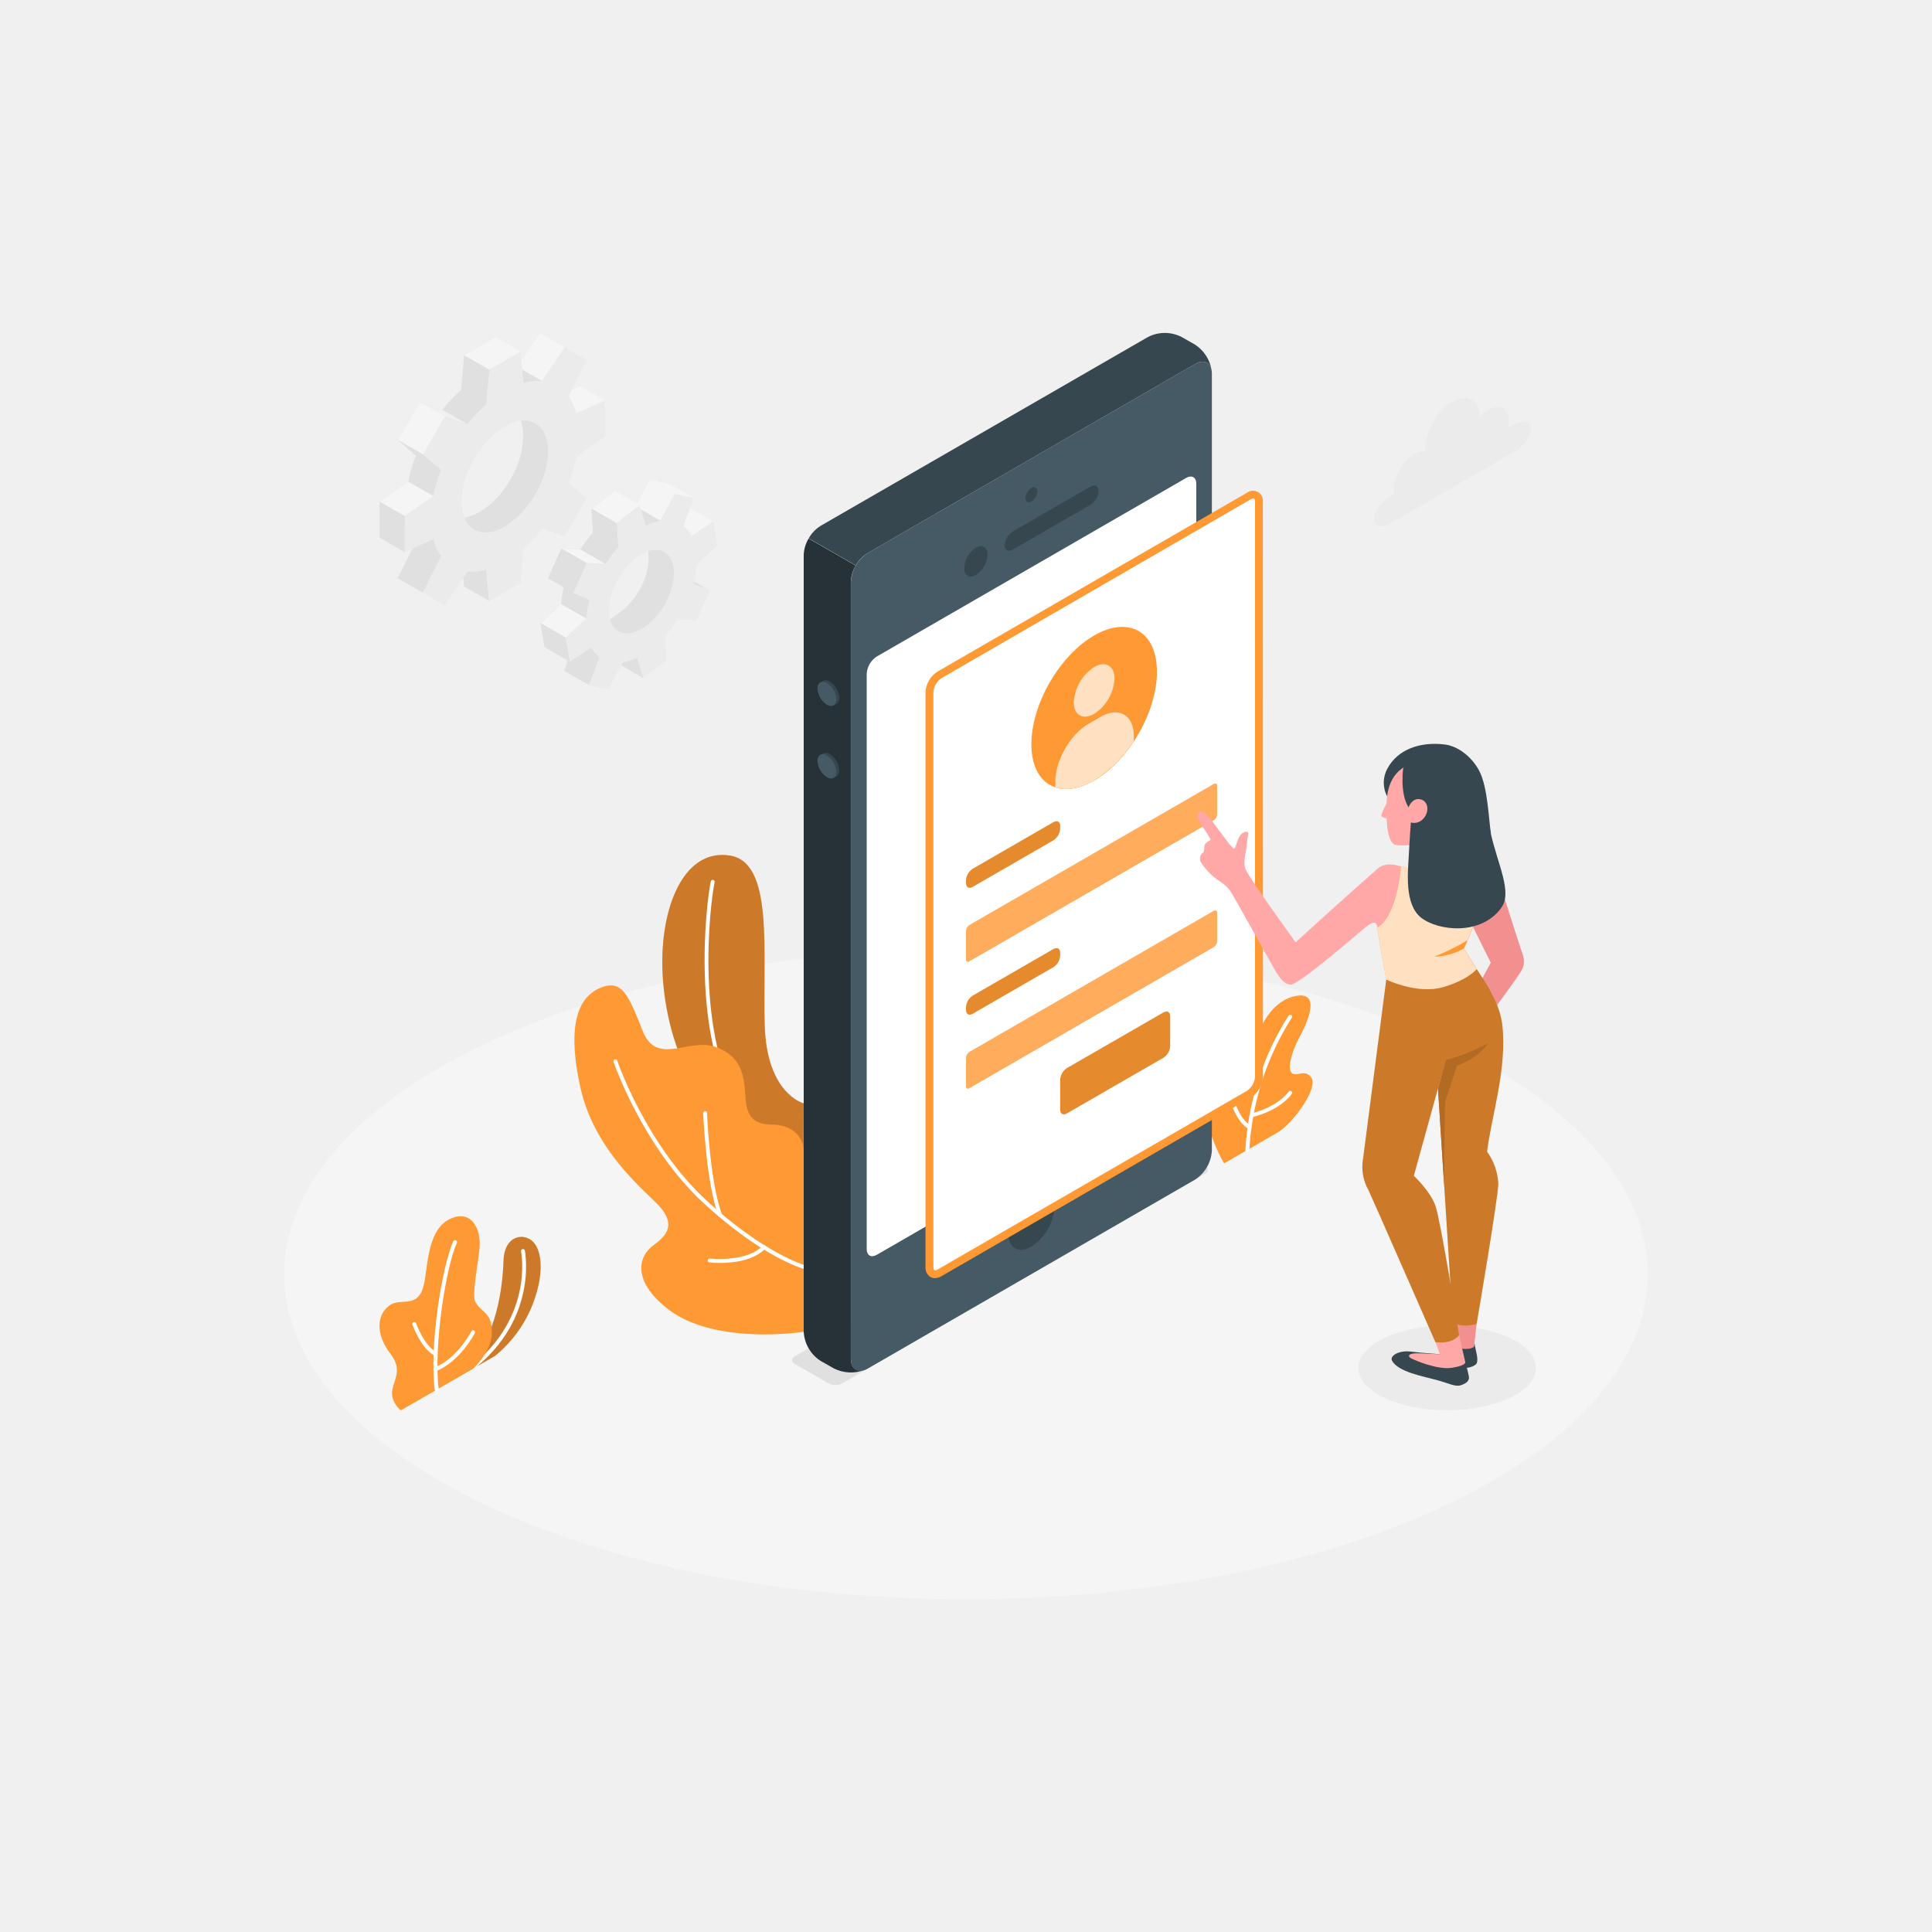
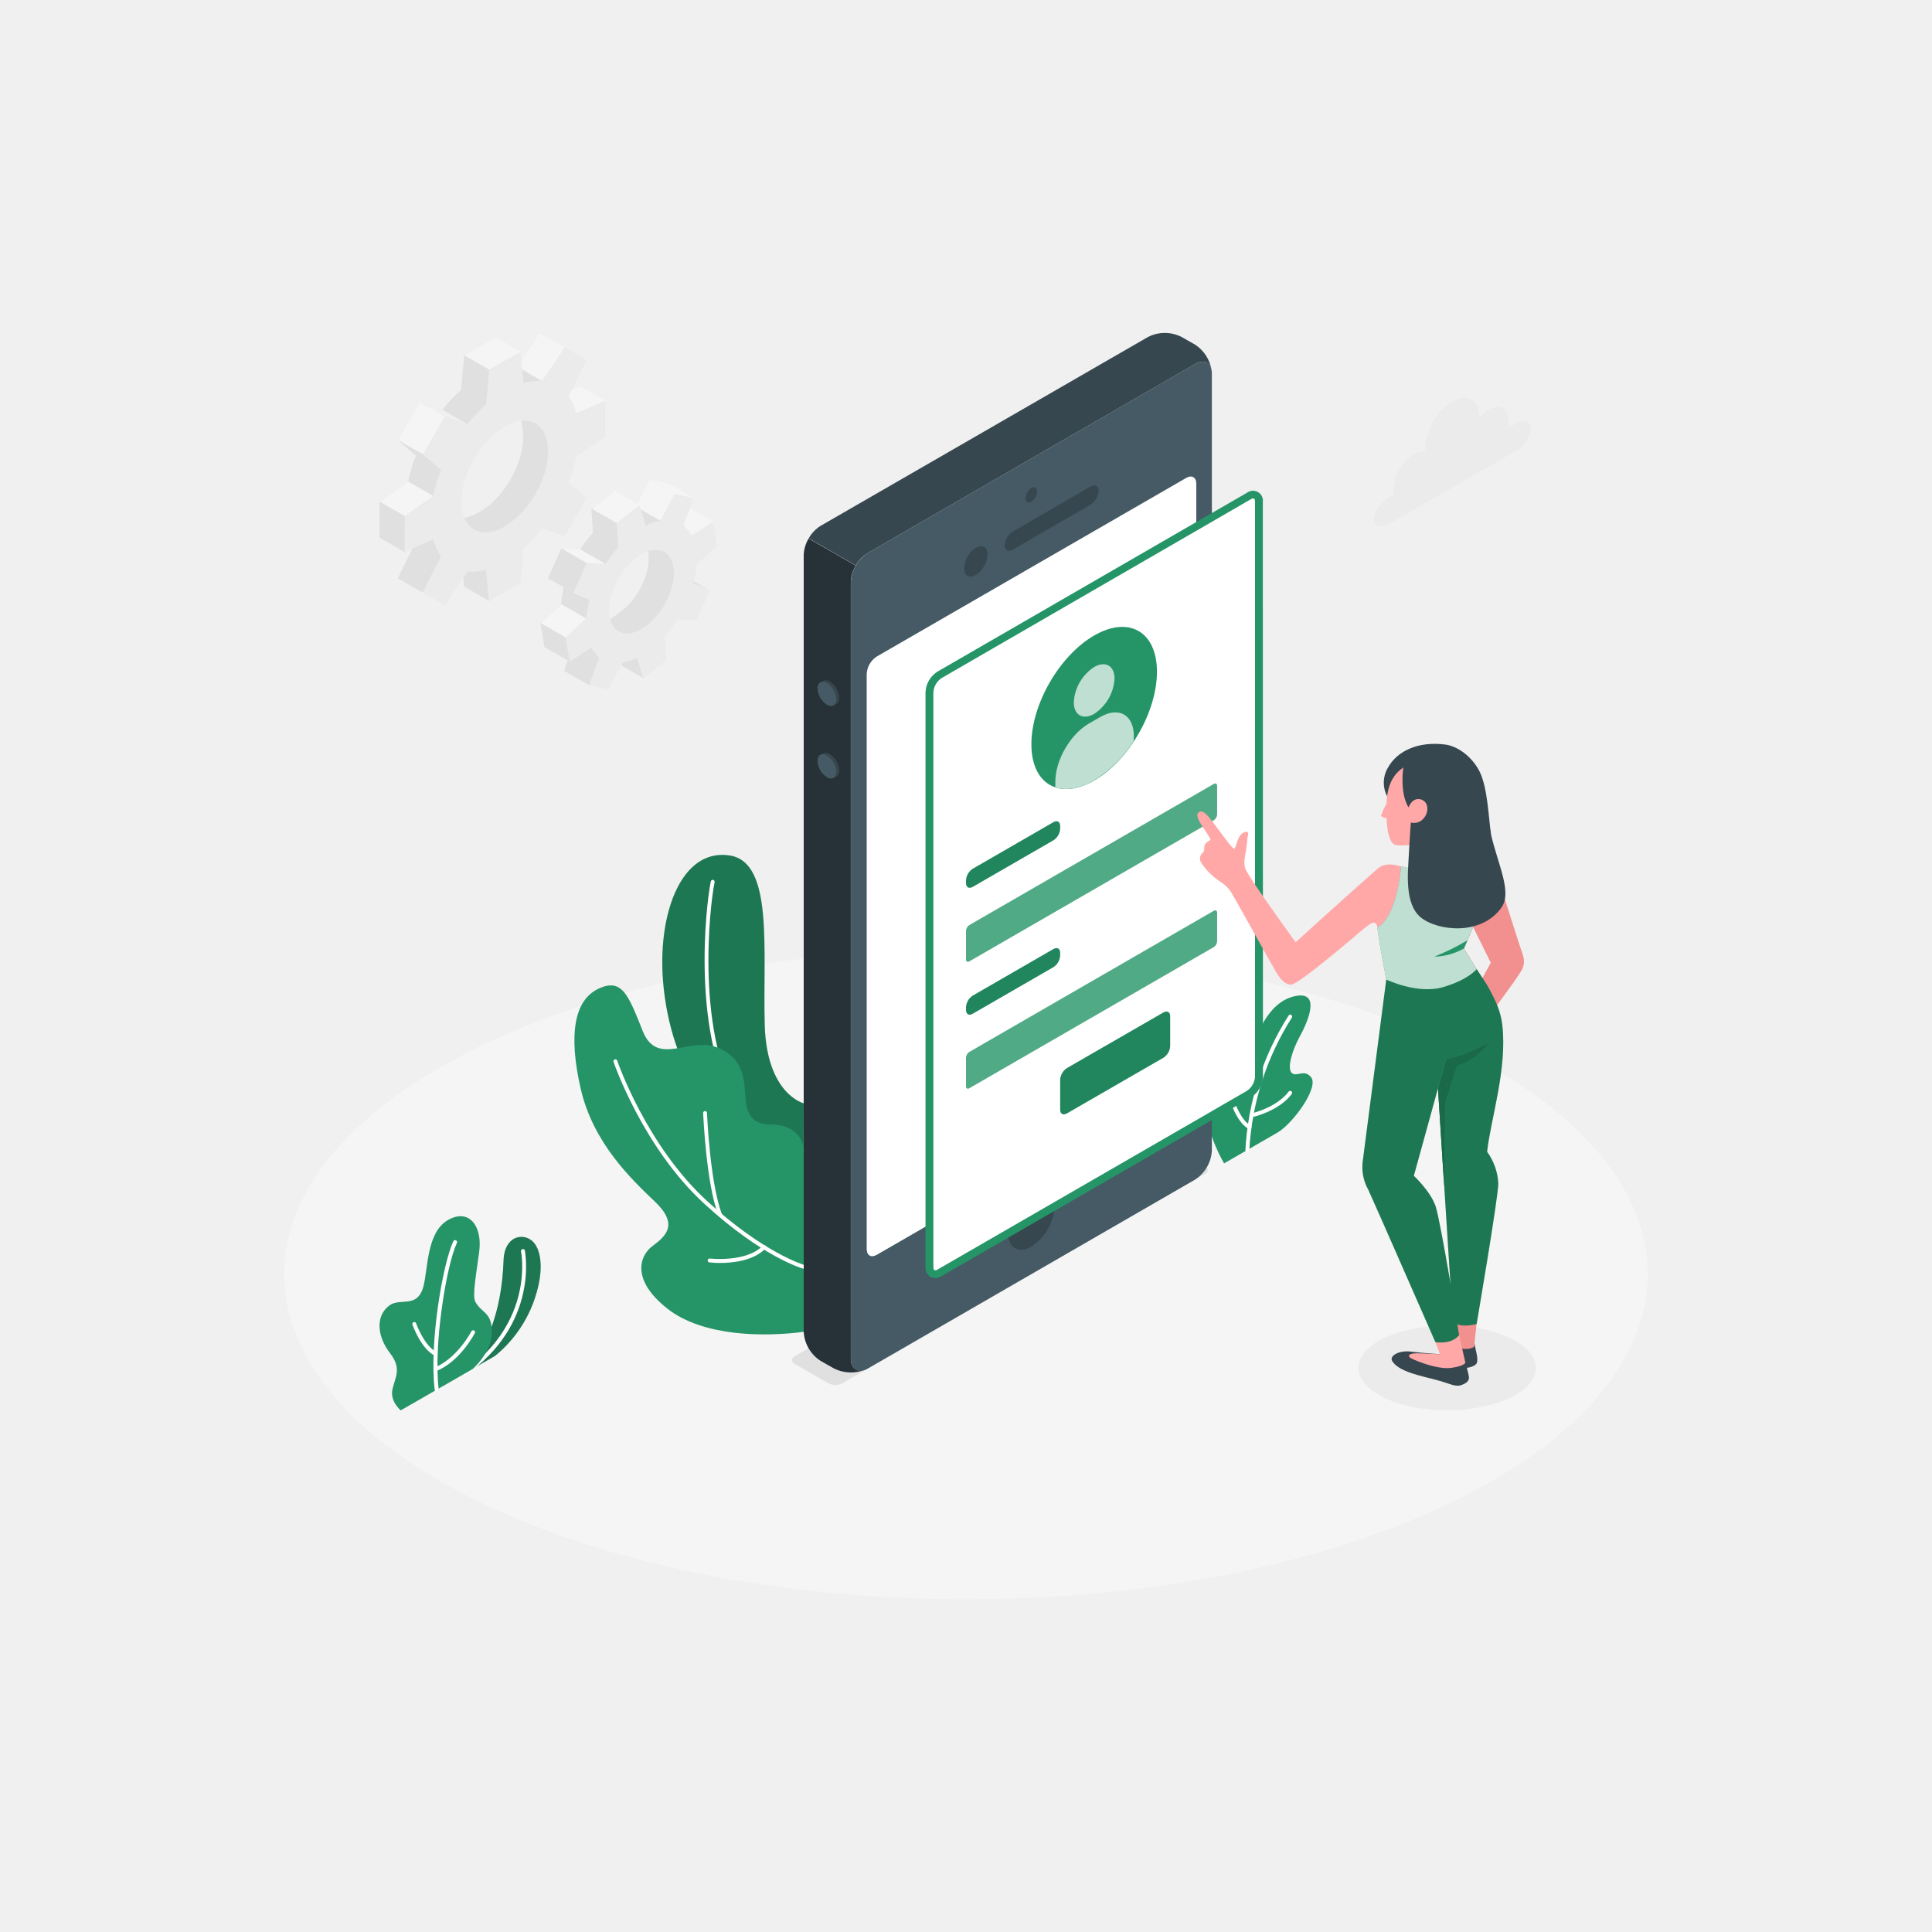
<svg xmlns="http://www.w3.org/2000/svg" viewBox="0 0 500 500">
  <g id="freepik--Floor--inject-4">
    <path d="M125.23,389.24c68.91,32.84,180.63,32.85,249.54,0s68.9-86.09,0-118.93-180.63-32.84-249.54,0S56.33,356.4,125.23,389.24Z" style="fill:#f5f5f5" />
  </g>
  <g id="freepik--Shadow--inject-4">
    <ellipse cx="374.53" cy="354.02" rx="22.98" ry="10.95" style="fill:#ebebeb" />
  </g>
  <g id="freepik--Plants--inject-4">
-     <path d="M120,355.59l8.13-4.69a32.54,32.54,0,0,0,10-14.07c2.51-6.92,2.16-12.18.36-14.82-2.21-3.25-7.94-2.68-8.17,4.16C129.84,339.65,125.91,349,120,355.59Z" style="fill:#FF9933" />
+     <path d="M120,355.59l8.13-4.69a32.54,32.54,0,0,0,10-14.07c2.51-6.92,2.16-12.18.36-14.82-2.21-3.25-7.94-2.68-8.17,4.16C129.84,339.65,125.91,349,120,355.59Z" style="fill:#259568" />
    <path d="M120,355.59l8.13-4.69a32.54,32.54,0,0,0,10-14.07c2.51-6.92,2.16-12.18.36-14.82-2.21-3.25-7.94-2.68-8.17,4.16C129.84,339.65,125.91,349,120,355.59Z" style="opacity:0.2" />
    <path d="M120,356.09a.5.5,0,0,1-.28-.91c18.8-13,15.16-31.13,15.12-31.31a.5.5,0,1,1,1-.21c0,.19,3.84,18.94-15.52,32.34A.52.52,0,0,1,120,356.09Z" style="fill:#fff" />
-     <path d="M103.71,365s-2.83-2.3-2.15-5.42,2.51-5.36-.62-9.38-4-9.38-.26-12.28c2.85-2.25,7.3.93,8.9-5,1.18-4.34.78-13.95,6.31-17.15s9,1.62,8.13,8.14c-.76,5.83-1.84,11.44-1,13,1.62,3,4.39,2.59,4.26,8.07-.11,5.1-4.94,9.32-4.94,9.32Z" style="fill:#FF9933" />
+     <path d="M103.71,365s-2.83-2.3-2.15-5.42,2.51-5.36-.62-9.38-4-9.38-.26-12.28c2.85-2.25,7.3.93,8.9-5,1.18-4.34.78-13.95,6.31-17.15s9,1.62,8.13,8.14c-.76,5.83-1.84,11.44-1,13,1.62,3,4.39,2.59,4.26,8.07-.11,5.1-4.94,9.32-4.94,9.32Z" style="fill:#259568" />
    <path d="M113,360.11a.51.51,0,0,1-.5-.44c-1.43-11.85,2-32.31,4.8-38.39A.5.5,0,0,1,118,321a.49.49,0,0,1,.24.66c-2.77,6-6.08,26.52-4.71,37.85a.5.5,0,0,1-.44.55Z" style="fill:#fff" />
    <path d="M112.73,350.88a.42.42,0,0,1-.22-.05c-3.47-1.69-5.67-7.72-5.76-8a.5.5,0,1,1,.94-.34c0,.06,2.15,5.9,5.26,7.41a.5.5,0,0,1-.22.95Z" style="fill:#fff" />
    <path d="M112.67,354.88a.49.49,0,0,1-.46-.32.5.5,0,0,1,.27-.65c5.84-2.34,9.48-9.29,9.52-9.37a.5.5,0,0,1,.89.46c-.16.3-3.85,7.36-10,9.84A.43.43,0,0,1,112.67,354.88Z" style="fill:#fff" />
-     <path d="M316.8,301.08S312.43,294,312,286.31s1.26-10.89,3.58-11.81,2.5,1.91,3.69,3.58,3.62.72,4.52-4.49,4.18-14,11-15.71c7.5-1.86,3.48,6.94,1.59,10.37s-3.35,8.11-2.11,9.38,3.17-1.08,5,1.1c2.23,2.63-4.7,12.1-8.68,14.39Z" style="fill:#FF9933" />
+     <path d="M316.8,301.08S312.43,294,312,286.31s1.26-10.89,3.58-11.81,2.5,1.91,3.69,3.58,3.62.72,4.52-4.49,4.18-14,11-15.71c7.5-1.86,3.48,6.94,1.59,10.37s-3.35,8.11-2.11,9.38,3.17-1.08,5,1.1c2.23,2.63-4.7,12.1-8.68,14.39Z" style="fill:#259568" />
    <path d="M322.79,298.11h0a.5.5,0,0,1-.48-.52,72,72,0,0,1,11.2-34.8.49.49,0,0,1,.7-.11.5.5,0,0,1,.11.69,71.08,71.08,0,0,0-11,34.27A.5.5,0,0,1,322.79,298.11Z" style="fill:#fff" />
    <path d="M323.36,292.2a.53.53,0,0,1-.24-.06c-2.8-1.55-4.35-6.15-4.41-6.34a.5.5,0,0,1,.31-.64.5.5,0,0,1,.63.32s1.5,4.43,4,5.78a.51.51,0,0,1,.19.68A.49.49,0,0,1,323.36,292.2Z" style="fill:#fff" />
    <path d="M323.85,289.17a.5.5,0,0,1-.48-.38.49.49,0,0,1,.36-.6c7.22-1.83,9.72-5.61,9.74-5.65a.5.5,0,0,1,.85.54c-.11.17-2.71,4.14-10.34,6.08Z" style="fill:#fff" />
-     <path d="M208,285.54s-9.59-2.34-10.09-20.3c-.53-19.38,2.35-42-9-43.83s-17.65,12-17.51,28.15c.13,14.14,5.83,44.84,36.56,50.86Z" style="fill:#FF9933" />
+     <path d="M208,285.54s-9.59-2.34-10.09-20.3c-.53-19.38,2.35-42-9-43.83s-17.65,12-17.51,28.15c.13,14.14,5.83,44.84,36.56,50.86Z" style="fill:#259568" />
    <path d="M208,285.54s-9.59-2.34-10.09-20.3c-.53-19.38,2.35-42-9-43.83s-17.65,12-17.51,28.15c.13,14.14,5.83,44.84,36.56,50.86Z" style="opacity:0.2" />
    <path d="M208,298.58h-.09c-6.91-1.26-12.54-5.07-16.73-11.31-12.42-18.53-8.51-53.13-7.22-59.17a.51.51,0,0,1,.59-.39.52.52,0,0,1,.39.6c-1.27,6-5.16,40.16,7.07,58.4a24.12,24.12,0,0,0,16.08,10.88.5.5,0,0,1,.4.59A.49.49,0,0,1,208,298.58Z" style="fill:#fff" />
-     <path d="M208,344.67c-9.91,1.34-26,1.32-35.29-6s-7.35-13.62-3.78-16.25,6.67-5.63.53-11.47-16-15.22-19.2-29.29-1.62-22.87,4.66-25.8c6.09-2.84,7.7,1.68,11.43,11s12.12,1.33,19.3,4.24,6.89,8.67,7.34,13.62,2.82,6.32,6.89,6.32,8.12,2.34,8.12,7Z" style="fill:#FF9933" />
+     <path d="M208,344.67c-9.91,1.34-26,1.32-35.29-6s-7.35-13.62-3.78-16.25,6.67-5.63.53-11.47-16-15.22-19.2-29.29-1.62-22.87,4.66-25.8c6.09-2.84,7.7,1.68,11.43,11s12.12,1.33,19.3,4.24,6.89,8.67,7.34,13.62,2.82,6.32,6.89,6.32,8.12,2.34,8.12,7Z" style="fill:#259568" />
    <path d="M208,328.33a.3.3,0,0,1-.13,0c-.43-.12-10.68-3.1-25.61-16.81-15.9-14.6-23.4-36.5-23.48-36.72a.51.51,0,0,1,.32-.63.5.5,0,0,1,.63.31c.07.22,7.5,21.88,23.21,36.3,14.72,13.53,25.09,16.56,25.2,16.59a.5.5,0,0,1,.34.62A.49.49,0,0,1,208,328.33Z" style="fill:#fff" />
    <path d="M186.43,315a.48.48,0,0,1-.46-.32c-3.21-8.24-3.94-25.87-4-26.62a.51.51,0,0,1,.48-.52.53.53,0,0,1,.52.48c0,.18.75,18.21,3.9,26.3a.5.5,0,0,1-.29.65A.52.52,0,0,1,186.43,315Z" style="fill:#fff" />
    <path d="M186.35,326.85a23.62,23.62,0,0,1-2.76-.14.5.5,0,1,1,.12-1c.09,0,9.4,1.06,13.67-3.29a.5.5,0,1,1,.71.7C195,326.31,189.61,326.85,186.35,326.85Z" style="fill:#fff" />
  </g>
  <g id="freepik--Gear--inject-4">
    <path d="M179.15,137.49l-1.08-6.23-5.56,3.66a7.71,7.71,0,0,0-2.11-2.57l2.66-7.2-5-1.11-3.66,7a13.63,13.63,0,0,0-3.81,1.24L159,127l-5.94,4.67.39,6.2a33.37,33.37,0,0,0-3.28,4.34l-4.9-.25-3.44,7.71,4.21,1.8a24.68,24.68,0,0,0-.83,4.88l-5.35,4.92,1.07,6.24,5.57-3.66a7.56,7.56,0,0,0,2.11,2.56L146,173.62l5,1.1,5.24-5.1c1.21-.19.91-2.47,2.23-3.12l1.59,5.26,5.93-4.66-.15-2.44c1.2-1.34,5.74-4.29,6.72-5.83l1.23-2,3.44-7.71-1.6-2.9-1.78-3.78ZM161,158c-4.56,3.58-6,4.37-6.77-.42s1.84-12.07,6.4-15.66,6.3-3.84,7.12.94S165.57,154.46,161,158Z" style="fill:#e0e0e0" />
    <polygon points="168.1 124.04 174.59 127.78 170.93 134.76 164.44 131.02 168.1 124.04" style="fill:#f5f5f5" />
    <polygon points="184.56 135 179 138.66 172.51 134.92 178.07 131.26 184.56 135" style="fill:#f5f5f5" />
    <polygon points="183.67 152.83 179.46 151.04 172.97 147.3 177.18 149.09 183.67 152.83" style="fill:#e0e0e0" />
    <polygon points="145.99 173.62 152.48 177.35 155.14 170.15 148.65 166.41 145.99 173.62" style="fill:#e0e0e0" />
    <polygon points="166.49 175.5 160.01 171.76 158.42 166.5 164.91 170.24 166.49 175.5" style="fill:#e0e0e0" />
    <path d="M185.63,141.23,184.56,135,179,138.66a7.74,7.74,0,0,0-2.12-2.57l2.66-7.2-4.95-1.11-3.67,7a13.63,13.63,0,0,0-3.81,1.24l-1.58-5.26-5.94,4.67.39,6.2A33.37,33.37,0,0,0,156.7,146l-4.91-.25-3.44,7.71,4.21,1.8a25.4,25.4,0,0,0-.83,4.89L146.39,165l1.07,6.24,5.56-3.66a7.7,7.7,0,0,0,2.12,2.56l-2.66,7.2,5,1.11,3.66-7a13.31,13.31,0,0,0,3.82-1.25l1.58,5.26,5.94-4.66-.39-6.2a33.37,33.37,0,0,0,3.28-4.34l4.91.24,3.44-7.71L179.45,151a24.81,24.81,0,0,0,.84-4.89ZM167.5,161.78c-4.55,3.58-8.91,2.61-9.74-2.17s2.2-11.57,6.76-15.15,8.91-2.6,9.74,2.18S172.06,158.2,167.5,161.78Z" style="fill:#ebebeb" />
    <polygon points="165.53 130.74 159.04 127 153.1 131.67 159.59 135.41 165.53 130.74" style="fill:#f5f5f5" />
    <polygon points="153.1 131.67 153.49 137.87 159.98 141.61 159.59 135.41 153.1 131.67" style="fill:#e0e0e0" />
    <polygon points="156.7 145.95 150.21 142.21 145.31 141.97 151.79 145.71 156.7 145.95" style="fill:#f5f5f5" />
    <polygon points="145.31 141.97 141.87 149.67 148.35 153.41 151.79 145.71 145.31 141.97" style="fill:#e0e0e0" />
    <polygon points="151.73 160.09 145.25 156.35 139.9 161.27 146.38 165.01 151.73 160.09" style="fill:#f5f5f5" />
    <polygon points="147.46 171.25 140.97 167.51 139.9 161.27 146.38 165.01 147.46 171.25" style="fill:#e0e0e0" />
    <polygon points="174.59 127.78 168.1 124.04 173.06 125.15 179.54 128.89 174.59 127.78" style="fill:#f5f5f5" />
    <path d="M150.09,109.21V99.9l-7.41,3.34a13.36,13.36,0,0,0-2-4.41l4.67-9.41-5.7-3.29-5.82,8.75a13.21,13.21,0,0,0-4.82.47l-.82-8.09-8.06,4.66-.81,9a39.68,39.68,0,0,0-4.82,5.1l-5.82-2-5.7,9.88,4.66,4a40.21,40.21,0,0,0-2,6.72l-7.41,5.21v9.32l7.41-3.34a13.36,13.36,0,0,0,2,4.41L103,149.64l5.7,3.29,5.82-8.75a13.23,13.23,0,0,0,4.82-.47l.81,8.09,8.06-4.66.82-9a15.2,15.2,0,0,0,6.46-4.54l4.18,1.47,5.7-9.87-3.5-3a20.81,20.81,0,0,0,.83-7.73Zm-25.93,23.26c-6.18,3.57-10,1-10-6.11s5.11-15.9,11.3-19.47,9.93-1,9.93,6.17S130.35,128.89,124.16,132.47Z" style="fill:#e0e0e0" />
    <polygon points="146.13 89.86 139.65 86.13 133.83 94.88 140.31 98.62 146.13 89.86" style="fill:#f5f5f5" />
    <polygon points="156.58 103.64 150.09 99.9 142.68 103.24 149.17 106.98 156.58 103.64" style="fill:#f5f5f5" />
    <polygon points="126.61 155.54 120.13 151.8 119.32 143.71 125.8 147.45 126.61 155.54" style="fill:#e0e0e0" />
    <polygon points="102.97 149.64 109.46 153.38 114.13 143.97 107.64 140.23 102.97 149.64" style="fill:#e0e0e0" />
    <path d="M156.58,113v-9.31L149.17,107a13.17,13.17,0,0,0-2-4.41l4.67-9.41-5.7-3.3-5.82,8.76a13,13,0,0,0-4.82.47L134.68,91l-8.06,4.66-.82,9a40.38,40.38,0,0,0-4.82,5.1l-5.82-2-5.7,9.88,4.67,4a39.29,39.29,0,0,0-2,6.72l-7.41,5.21v9.32l7.41-3.34a13.16,13.16,0,0,0,2,4.41l-4.67,9.41,5.7,3.29,5.82-8.75a13.21,13.21,0,0,0,4.82-.47l.82,8.09,8.06-4.66.81-9a39.68,39.68,0,0,0,4.82-5.1l5.82,2,5.7-9.87-4.67-4a39.34,39.34,0,0,0,2-6.72Zm-25.93,23.26c-6.19,3.57-11.21.67-11.21-6.47s5-15.83,11.21-19.41,11.2-.67,11.2,6.47S136.83,132.63,130.65,136.21Z" style="fill:#ebebeb" />
    <polygon points="114.5 106.04 120.98 109.78 115.16 107.75 108.68 104 114.5 106.04" style="fill:#f0f0f0" />
    <rect x="103.37" y="107.07" width="11.41" height="7.49" transform="translate(-41.42 149.93) rotate(-60.02)" style="fill:#f5f5f5" />
    <polygon points="102.97 113.88 109.46 117.62 114.13 121.64 107.64 117.91 102.97 113.88" style="fill:#e0e0e0" />
    <polygon points="105.64 124.63 112.13 128.37 104.72 133.58 98.23 129.84 105.64 124.63" style="fill:#f5f5f5" />
    <polygon points="98.23 129.84 104.72 133.58 104.72 142.9 98.23 139.16 98.23 129.84" style="fill:#e0e0e0" />
    <polygon points="134.68 91 128.19 87.26 120.13 91.92 126.61 95.66 134.68 91" style="fill:#f5f5f5" />
  </g>
  <g id="freepik--Device--inject-4">
    <path d="M217.88,358.05l94-54.28a1.06,1.06,0,0,0,0-2l-8.69-5a3.86,3.86,0,0,0-3.47,0L205.69,351a1.06,1.06,0,0,0,0,2l8.72,5A3.86,3.86,0,0,0,217.88,358.05Z" style="fill:#e0e0e0" />
    <path d="M309.3,94.2l-84.76,48.94a9.58,9.58,0,0,0-4.33,7.5V351.71c0,2.76,1.94,3.88,4.33,2.5l84.76-48.94a9.55,9.55,0,0,0,4.33-7.5V96.7C313.63,93.94,311.7,92.82,309.3,94.2Z" style="fill:#455a64" />
    <path d="M224.54,143.14,309.3,94.2c2.14-1.24,3.91-.47,4.27,1.68a9.68,9.68,0,0,0-4.27-6.68l-3.52-2a9.57,9.57,0,0,0-8.66,0L212.35,136.1a8.91,8.91,0,0,0-3.06,3.23l12.19,7A8.75,8.75,0,0,1,224.54,143.14Z" style="fill:#37474f" />
    <path d="M208,344.67a9.58,9.58,0,0,0,4.33,7.5l3.53,2a9.7,9.7,0,0,0,7.92.34c-2,.78-3.59-.37-3.59-2.84V150.64a8.8,8.8,0,0,1,1.27-4.27l-12.19-7A8.91,8.91,0,0,0,208,143.6Z" style="fill:#263238" />
    <path d="M226.87,169.93,307,123.68c1.44-.82,2.6-.15,2.6,1.5V274a5.73,5.73,0,0,1-2.6,4.5l-80.1,46.25c-1.44.83-2.6.16-2.6-1.5V174.43A5.74,5.74,0,0,1,226.87,169.93Z" style="fill:#fff" />
    <path d="M266.92,126.29a3.38,3.38,0,0,0-1.52,2.64c0,1,.68,1.37,1.52.88a3.35,3.35,0,0,0,1.52-2.64C268.44,126.2,267.76,125.81,266.92,126.29Z" style="fill:#37474f" />
    <path d="M266.92,308.74a13.3,13.3,0,0,0-6,10.42c0,3.83,2.69,5.39,6,3.47a13.31,13.31,0,0,0,6-10.42C272.94,308.38,270.24,306.82,266.92,308.74Z" style="fill:#37474f" />
    <path d="M252.53,141.77a6.73,6.73,0,0,0-3,5.28c0,1.94,1.36,2.73,3,1.76a6.73,6.73,0,0,0,3.05-5.28C255.58,141.59,254.22,140.8,252.53,141.77Z" style="fill:#37474f" />
    <path d="M260,141.11c0,1.3,1,1.79,2.17,1.1l20-11.57a4.64,4.64,0,0,0,2.17-3.6c0-1.29-1-1.78-2.17-1.09l-20,11.57A4.64,4.64,0,0,0,260,141.11Z" style="fill:#37474f" />
    <path d="M214.76,176.37a5.39,5.39,0,0,1,2.44,4.22c0,1.56-1.09,2.19-2.44,1.41a5.4,5.4,0,0,1-2.43-4.22C212.33,176.23,213.42,175.6,214.76,176.37Z" style="fill:#37474f" />
    <path d="M214.76,195.15a5.39,5.39,0,0,1,2.44,4.22c0,1.55-1.09,2.18-2.44,1.41a5.4,5.4,0,0,1-2.43-4.22C212.33,195,213.42,194.37,214.76,195.15Z" style="fill:#37474f" />
    <path d="M214,176.75a5.39,5.39,0,0,1,2.44,4.22c0,1.55-1.09,2.18-2.44,1.41a5.39,5.39,0,0,1-2.44-4.22C211.57,176.6,212.66,176,214,176.75Z" style="fill:#455a64" />
    <path d="M214,195.52a5.39,5.39,0,0,1,2.44,4.23c0,1.55-1.09,2.18-2.44,1.4a5.36,5.36,0,0,1-2.44-4.22C211.57,195.38,212.66,194.75,214,195.52Z" style="fill:#455a64" />
    <path d="M325.82,129.89c0-1.66-1.16-2.33-2.6-1.5l-9.59,5.53-70.51,40.72a5.73,5.73,0,0,0-2.6,4.5V327.92c0,1.66,1.16,2.33,2.6,1.5l70.54-40.73,9.56-5.52a5.73,5.73,0,0,0,2.6-4.5Z" style="fill:#fff" />
-     <path d="M326.82,129.89a2.57,2.57,0,0,0-4.1-2.37l-9.15,5.29h0l-70.95,41a6.66,6.66,0,0,0-3.1,5.37V327.92a2.77,2.77,0,0,0,1.26,2.55,2.29,2.29,0,0,0,1.18.31,3.42,3.42,0,0,0,1.66-.49l71-41h0l9.13-5.27a6.75,6.75,0,0,0,3.1-5.37ZM313.59,287.58l0,0-.82.48h0l-70.11,40.48a1,1,0,0,1-.84.18c-.13-.08-.26-.36-.26-.82V179.14a4.81,4.81,0,0,1,2.1-3.64L313.7,135h0l10-5.79a1,1,0,0,1,.84-.18c.13.08.26.36.26.82V278.67a4.81,4.81,0,0,1-2.1,3.64l-9.13,5.27Z" style="fill:#FF9933" />
-     <path d="M283.17,164.46c9-5.18,16.25-1,16.25,9.39s-7.28,23-16.25,28.14-16.25,1-16.25-9.38S274.2,169.65,283.17,164.46Z" style="fill:#FF9933" />
-     <path d="M283.17,172.62c2.91-1.68,5.27-.32,5.27,3a11.65,11.65,0,0,1-5.27,9.13c-2.91,1.68-5.27.32-5.27-3A11.65,11.65,0,0,1,283.17,172.62Z" style="fill:#FF9933" />
-     <path d="M293.44,190.54c0-5.52-3.87-7.76-8.66-5l-3,1.73c-4.78,2.76-8.66,9.48-8.66,15v1.49c2.77.91,6.25.42,10-1.77a32,32,0,0,0,10.27-10.17Z" style="fill:#FF9933" />
+     <path d="M326.82,129.89a2.57,2.57,0,0,0-4.1-2.37l-9.15,5.29h0l-70.95,41a6.66,6.66,0,0,0-3.1,5.37V327.92a2.77,2.77,0,0,0,1.26,2.55,2.29,2.29,0,0,0,1.18.31,3.42,3.42,0,0,0,1.66-.49l71-41h0l9.13-5.27a6.75,6.75,0,0,0,3.1-5.37ZM313.59,287.58l0,0-.82.48h0l-70.11,40.48a1,1,0,0,1-.84.18c-.13-.08-.26-.36-.26-.82V179.14a4.81,4.81,0,0,1,2.1-3.64L313.7,135h0l10-5.79a1,1,0,0,1,.84-.18c.13.08.26.36.26.82V278.67a4.81,4.81,0,0,1-2.1,3.64l-9.13,5.27Z" style="fill:#259568" />
+     <path d="M283.17,164.46c9-5.18,16.25-1,16.25,9.39s-7.28,23-16.25,28.14-16.25,1-16.25-9.38S274.2,169.65,283.17,164.46Z" style="fill:#259568" />
+     <path d="M283.17,172.62c2.91-1.68,5.27-.32,5.27,3a11.65,11.65,0,0,1-5.27,9.13c-2.91,1.68-5.27.32-5.27-3A11.65,11.65,0,0,1,283.17,172.62Z" style="fill:#259568" />
+     <path d="M293.44,190.54c0-5.52-3.87-7.76-8.66-5l-3,1.73c-4.78,2.76-8.66,9.48-8.66,15v1.49c2.77.91,6.25.42,10-1.77a32,32,0,0,0,10.27-10.17Z" style="fill:#259568" />
    <path d="M283.17,172.62c2.91-1.68,5.27-.32,5.27,3a11.65,11.65,0,0,1-5.27,9.13c-2.91,1.68-5.27.32-5.27-3A11.65,11.65,0,0,1,283.17,172.62Z" style="fill:#fff;opacity:0.7" />
    <path d="M293.44,190.54c0-5.52-3.87-7.76-8.66-5l-3,1.73c-4.78,2.76-8.66,9.48-8.66,15v1.49c2.77.91,6.25.42,10-1.77a32,32,0,0,0,10.27-10.17Z" style="fill:#fff;opacity:0.7" />
-     <path d="M251.73,224.84l20.91-12.07c1-.55,1.73-.11,1.73,1v.69a3.82,3.82,0,0,1-1.73,3l-20.91,12.07c-.95.55-1.73.1-1.73-1v-.69A3.83,3.83,0,0,1,251.73,224.84Z" style="fill:#FF9933" />
+     <path d="M251.73,224.84l20.91-12.07c1-.55,1.73-.11,1.73,1v.69a3.82,3.82,0,0,1-1.73,3l-20.91,12.07c-.95.55-1.73.1-1.73-1v-.69A3.83,3.83,0,0,1,251.73,224.84Z" style="fill:#259568" />
    <path d="M251.73,224.84l20.91-12.07c1-.55,1.73-.11,1.73,1v.69a3.82,3.82,0,0,1-1.73,3l-20.91,12.07c-.95.55-1.73.1-1.73-1v-.69A3.83,3.83,0,0,1,251.73,224.84Z" style="opacity:0.1" />
-     <path d="M250.87,239.41l63.26-36.52c.47-.28.86-.06.86.5v7.38a1.94,1.94,0,0,1-.86,1.5l-63.26,36.52c-.48.28-.87.05-.87-.5v-7.38A1.92,1.92,0,0,1,250.87,239.41Z" style="fill:#FF9933" />
+     <path d="M250.87,239.41l63.26-36.52c.47-.28.86-.06.86.5v7.38a1.94,1.94,0,0,1-.86,1.5l-63.26,36.52c-.48.28-.87.05-.87-.5v-7.38A1.92,1.92,0,0,1,250.87,239.41Z" style="fill:#259568" />
    <path d="M250.87,239.41l63.26-36.52c.47-.28.86-.06.86.5v7.38a1.94,1.94,0,0,1-.86,1.5l-63.26,36.52c-.48.28-.87.05-.87-.5v-7.38A1.92,1.92,0,0,1,250.87,239.41Z" style="fill:#fff;opacity:0.2" />
-     <path d="M251.73,257.67l20.91-12.07c1-.55,1.73-.1,1.73,1v.69a3.81,3.81,0,0,1-1.73,3l-20.91,12.07c-.95.56-1.73.11-1.73-1v-.69A3.85,3.85,0,0,1,251.73,257.67Z" style="fill:#FF9933" />
+     <path d="M251.73,257.67l20.91-12.07c1-.55,1.73-.1,1.73,1v.69a3.81,3.81,0,0,1-1.73,3l-20.91,12.07c-.95.56-1.73.11-1.73-1v-.69A3.85,3.85,0,0,1,251.73,257.67Z" style="fill:#259568" />
    <path d="M251.73,257.67l20.91-12.07c1-.55,1.73-.1,1.73,1v.69a3.81,3.81,0,0,1-1.73,3l-20.91,12.07c-.95.56-1.73.11-1.73-1v-.69A3.85,3.85,0,0,1,251.73,257.67Z" style="opacity:0.1" />
-     <path d="M250.87,272.24l63.26-36.52c.47-.28.86-.05.86.5v7.38a1.94,1.94,0,0,1-.86,1.5l-63.26,36.52c-.48.28-.87.06-.87-.5v-7.38A1.92,1.92,0,0,1,250.87,272.24Z" style="fill:#FF9933" />
+     <path d="M250.87,272.24l63.26-36.52c.47-.28.86-.05.86.5v7.38a1.94,1.94,0,0,1-.86,1.5l-63.26,36.52c-.48.28-.87.06-.87-.5v-7.38A1.92,1.92,0,0,1,250.87,272.24Z" style="fill:#259568" />
    <path d="M250.87,272.24l63.26-36.52c.47-.28.86-.05.86.5v7.38a1.94,1.94,0,0,1-.86,1.5l-63.26,36.52c-.48.28-.87.06-.87-.5v-7.38A1.92,1.92,0,0,1,250.87,272.24Z" style="fill:#fff;opacity:0.2" />
-     <path d="M276.1,276.43l25-14.41c1-.56,1.74-.11,1.74,1v7.72a3.82,3.82,0,0,1-1.74,3l-25,14.42c-1,.55-1.73.1-1.73-1v-7.73A3.86,3.86,0,0,1,276.1,276.43Z" style="fill:#FF9933" />
+     <path d="M276.1,276.43l25-14.41c1-.56,1.74-.11,1.74,1v7.72a3.82,3.82,0,0,1-1.74,3l-25,14.42c-1,.55-1.73.1-1.73-1v-7.73A3.86,3.86,0,0,1,276.1,276.43Z" style="fill:#259568" />
    <path d="M276.1,276.43l25-14.41c1-.56,1.74-.11,1.74,1v7.72a3.82,3.82,0,0,1-1.74,3l-25,14.42c-1,.55-1.73.1-1.73-1v-7.73A3.86,3.86,0,0,1,276.1,276.43Z" style="opacity:0.1" />
  </g>
  <g id="freepik--Character--inject-4">
    <path d="M335.3,243.85s-12.28-16.94-13-19c-.57-1.52,0-3.78.18-4.83s.34-3.39.52-4c.3-1.14-1.17-.91-2,.13s-1.11,3.12-1.54,3.46-3.7-4.43-5.41-6.63-2.78-3.54-3.83-2.72c-.75.59-.19,1.87,1.05,3.75a33.77,33.77,0,0,1,2,3.15c.19.41-.83.44-1.38,1.29-.43.66,0,1.73-.6,2.24a1.89,1.89,0,0,0-.48,2.47,16.34,16.34,0,0,0,4.23,4.48c1.84,1.27,2.58,1.72,3.67,3.45s10.87,19.4,11.53,20.46,1.93,3.22,3.86,3.28,17.73-13.54,18.54-14.22c2.6-2.17,3.43-2.48,3.87-.53a19.25,19.25,0,0,1,.34,2.1c.31,2.48,2,11.34,2,11.34s8,3.87,14.57,2,8.79-4.66,8.79-4.66l-3.29-5.36c.89-2.21,5-11.17,6.33-17.44l-20.6-3.33c-.42-.09-1.1-.26-2-.49-1.13-.3-4-1.29-6.17.61-7.08,6.17-21.16,19-21.16,19" style="fill:#ffa8a7" />
    <path d="M376.14,347.79l-3.69,5.13a12.26,12.26,0,0,0,5.36,1.15c3.31.12,4.22-1,4.34-1.22.56-1.2-.31-3.36-.55-5.22Z" style="fill:#37474f" />
    <path d="M372.66,350.46s-4.48-.29-7.57-.67-5.54,1.12-4.82,2.39,2.43,2.33,5.09,3.22c2.27.77,5,1.32,7.36,2s4,1.57,5.37,1.09c1.53-.53,2.19-1.14,2.06-2.26a48.54,48.54,0,0,0-1.24-4.72Z" style="fill:#37474f" />
    <path d="M382.15,342.64s-.56,4.66-.6,5.66-4.55,1.32-5.41-.51l-.14-5.7Z" style="fill:#f28f8f" />
    <path d="M377.61,345.5l1.61,7.08s.15.86-3.53,1.41-9.46-1.93-10.45-2.43-1.1-1.51,2.52-1.31,4.9.21,4.9.21l-1.18-3.13Z" style="fill:#ffa8a7" />
    <path d="M385.19,228l2.55-.71s5.33,16.87,5.92,18.5,1.26,3.35.11,5.36c-1.37,2.39-8.58,12-8.58,12l-4.58-4.48,5.2-9.52-4.6-9.3Z" style="fill:#f28f8f" />
    <path d="M359,206.09a7.52,7.52,0,0,1,.11-7.27c2.54-4.71,8.2-7,14.94-6.13,3.12.41,6.8,3,8.81,6.87,2.22,4.29,2.43,12.93,3,16.2Z" style="fill:#37474f" />
    <path d="M358.82,207.94s-1.6,3.05-1.32,3.33a4.19,4.19,0,0,0,1.34.5Z" style="fill:#ffa8a7" />
    <path d="M363.68,198.3c-1.74,1.13-4.74,3.21-4.87,10.06-.14,7,.86,9.31,1.9,10.12.7.55,4.81.27,6.57-.14s6.83-2.92,8.66-6.73c2.15-4.48,1.71-11-1.48-13A11.14,11.14,0,0,0,363.68,198.3Z" style="fill:#ffa8a7" />
-     <path d="M382.15,250.82c3.08,4.8,6,9,6.64,14.42,1.32,11.39-3,24.41-3.93,32.84a15.19,15.19,0,0,1,2.9,8.22c0,3.49-5.61,36.34-5.61,36.34s-4.08,1.24-6.15-.55l-3.85-60.43,2-7.36Z" style="fill:#FF9933" />
+     <path d="M382.15,250.82c3.08,4.8,6,9,6.64,14.42,1.32,11.39-3,24.41-3.93,32.84a15.19,15.19,0,0,1,2.9,8.22c0,3.49-5.61,36.34-5.61,36.34s-4.08,1.24-6.15-.55l-3.85-60.43,2-7.36Z" style="fill:#259568" />
    <path d="M382.15,250.82c3.08,4.8,6,9,6.64,14.42,1.32,11.39-3,24.41-3.93,32.84a15.19,15.19,0,0,1,2.9,8.22c0,3.49-5.61,36.34-5.61,36.34s-4.08,1.24-6.15-.55l-3.85-60.43,2-7.36Z" style="opacity:0.2" />
-     <path d="M372.15,281.66l2-7.36a49.13,49.13,0,0,0,11-4.37s-2.08,3.79-8.06,5.87L374,285.25l-.26,21.65Z" style="fill:#FF9933" />
+     <path d="M372.15,281.66l2-7.36a49.13,49.13,0,0,0,11-4.37s-2.08,3.79-8.06,5.87L374,285.25l-.26,21.65Z" style="fill:#259568" />
    <path d="M372.15,281.66l2-7.36a49.13,49.13,0,0,0,11-4.37s-2.08,3.79-8.06,5.87L374,285.25l-.26,21.65Z" style="opacity:0.3" />
-     <path d="M382.15,250.82c1.65,2.7,5.59,7.3,4.75,11.73-1,5.36-3.9,9.13-12.72,11.75l-8.28,30s4.31,4,5.63,7.87,6.08,33.35,6.08,33.35-1.48,2.41-6.13,1.83c0,0-16.21-37-17.35-39.41a12,12,0,0,1-1.37-8.05c.51-3.88,6-46.35,6-46.35Z" style="fill:#FF9933" />
+     <path d="M382.15,250.82c1.65,2.7,5.59,7.3,4.75,11.73-1,5.36-3.9,9.13-12.72,11.75l-8.28,30s4.31,4,5.63,7.87,6.08,33.35,6.08,33.35-1.48,2.41-6.13,1.83c0,0-16.21-37-17.35-39.41a12,12,0,0,1-1.37-8.05c.51-3.88,6-46.35,6-46.35Z" style="fill:#259568" />
    <path d="M382.15,250.82c1.65,2.7,5.59,7.3,4.75,11.73-1,5.36-3.9,9.13-12.72,11.75l-8.28,30s4.31,4,5.63,7.87,6.08,33.35,6.08,33.35-1.48,2.41-6.13,1.83c0,0-16.21-37-17.35-39.41a12,12,0,0,1-1.37-8.05c.51-3.88,6-46.35,6-46.35Z" style="opacity:0.2" />
-     <path d="M385.19,228l-20.6-3.33c-.42-.09-1.1-.26-2-.49h0s-.88,12.92-6.17,15.88h0c.13.62.24,1.31.34,2.1.31,2.48,2,11.34,2,11.34s8,3.87,14.57,2,8.79-4.66,8.79-4.66l-3.29-5.36C379.75,243.25,383.89,234.29,385.19,228Z" style="fill:#FF9933" />
+     <path d="M385.19,228l-20.6-3.33c-.42-.09-1.1-.26-2-.49h0s-.88,12.92-6.17,15.88h0c.13.62.24,1.31.34,2.1.31,2.48,2,11.34,2,11.34s8,3.87,14.57,2,8.79-4.66,8.79-4.66l-3.29-5.36C379.75,243.25,383.89,234.29,385.19,228Z" style="fill:#259568" />
    <path d="M385.19,228l-20.6-3.33c-.42-.09-1.1-.26-2-.49h0s-.88,12.92-6.17,15.88h0c.13.62.24,1.31.34,2.1.31,2.48,2,11.34,2,11.34s8,3.87,14.57,2,8.79-4.66,8.79-4.66l-3.29-5.36C379.75,243.25,383.89,234.29,385.19,228Z" style="fill:#fff;opacity:0.7" />
-     <path d="M379.76,243.35a58.15,58.15,0,0,1-8.57,4.23,16.1,16.1,0,0,0,7.67-2.12Z" style="fill:#FF9933" />
+     <path d="M379.76,243.35a58.15,58.15,0,0,1-8.57,4.23,16.1,16.1,0,0,0,7.67-2.12Z" style="fill:#259568" />
    <path d="M363.17,198.64s-1,6.5,1.36,10.32c0,0,.88-2.59,3.07-2.1s2.31,3.38.77,5a3.19,3.19,0,0,1-3.24,1s-.35,4.7-.54,8.64-1.23,12.53,3.2,16,15.55,4.69,20.76-2.59c2.9-4.05-.95-11.21-2.74-19.24-1.65-7.38-2.58-18.32-10.41-20.08S363.17,198.64,363.17,198.64Z" style="fill:#37474f" />
  </g>
  <g id="freepik--Cloud--inject-4">
    <path d="M391.9,109.83l-1.65,1a8.7,8.7,0,0,0,.23-1.79c0-3.35-2.35-4.7-5.25-3a9.26,9.26,0,0,0-2.33,2v0c0-4.5-3.16-6.33-7.06-4.08a15.61,15.61,0,0,0-7.06,12.23c0,.23,0,.45,0,.67a4.28,4.28,0,0,0-2.87.66,11.6,11.6,0,0,0-5.25,9.09,6.1,6.1,0,0,0,.13,1.26l-.88.51c-2.39,1.38-4.33,4.07-4.33,6s1.94,2.39,4.33,1l32-18.45c2.39-1.38,4.33-4.07,4.33-6S394.29,108.44,391.9,109.83Z" style="fill:#ebebeb" />
  </g>
</svg>
